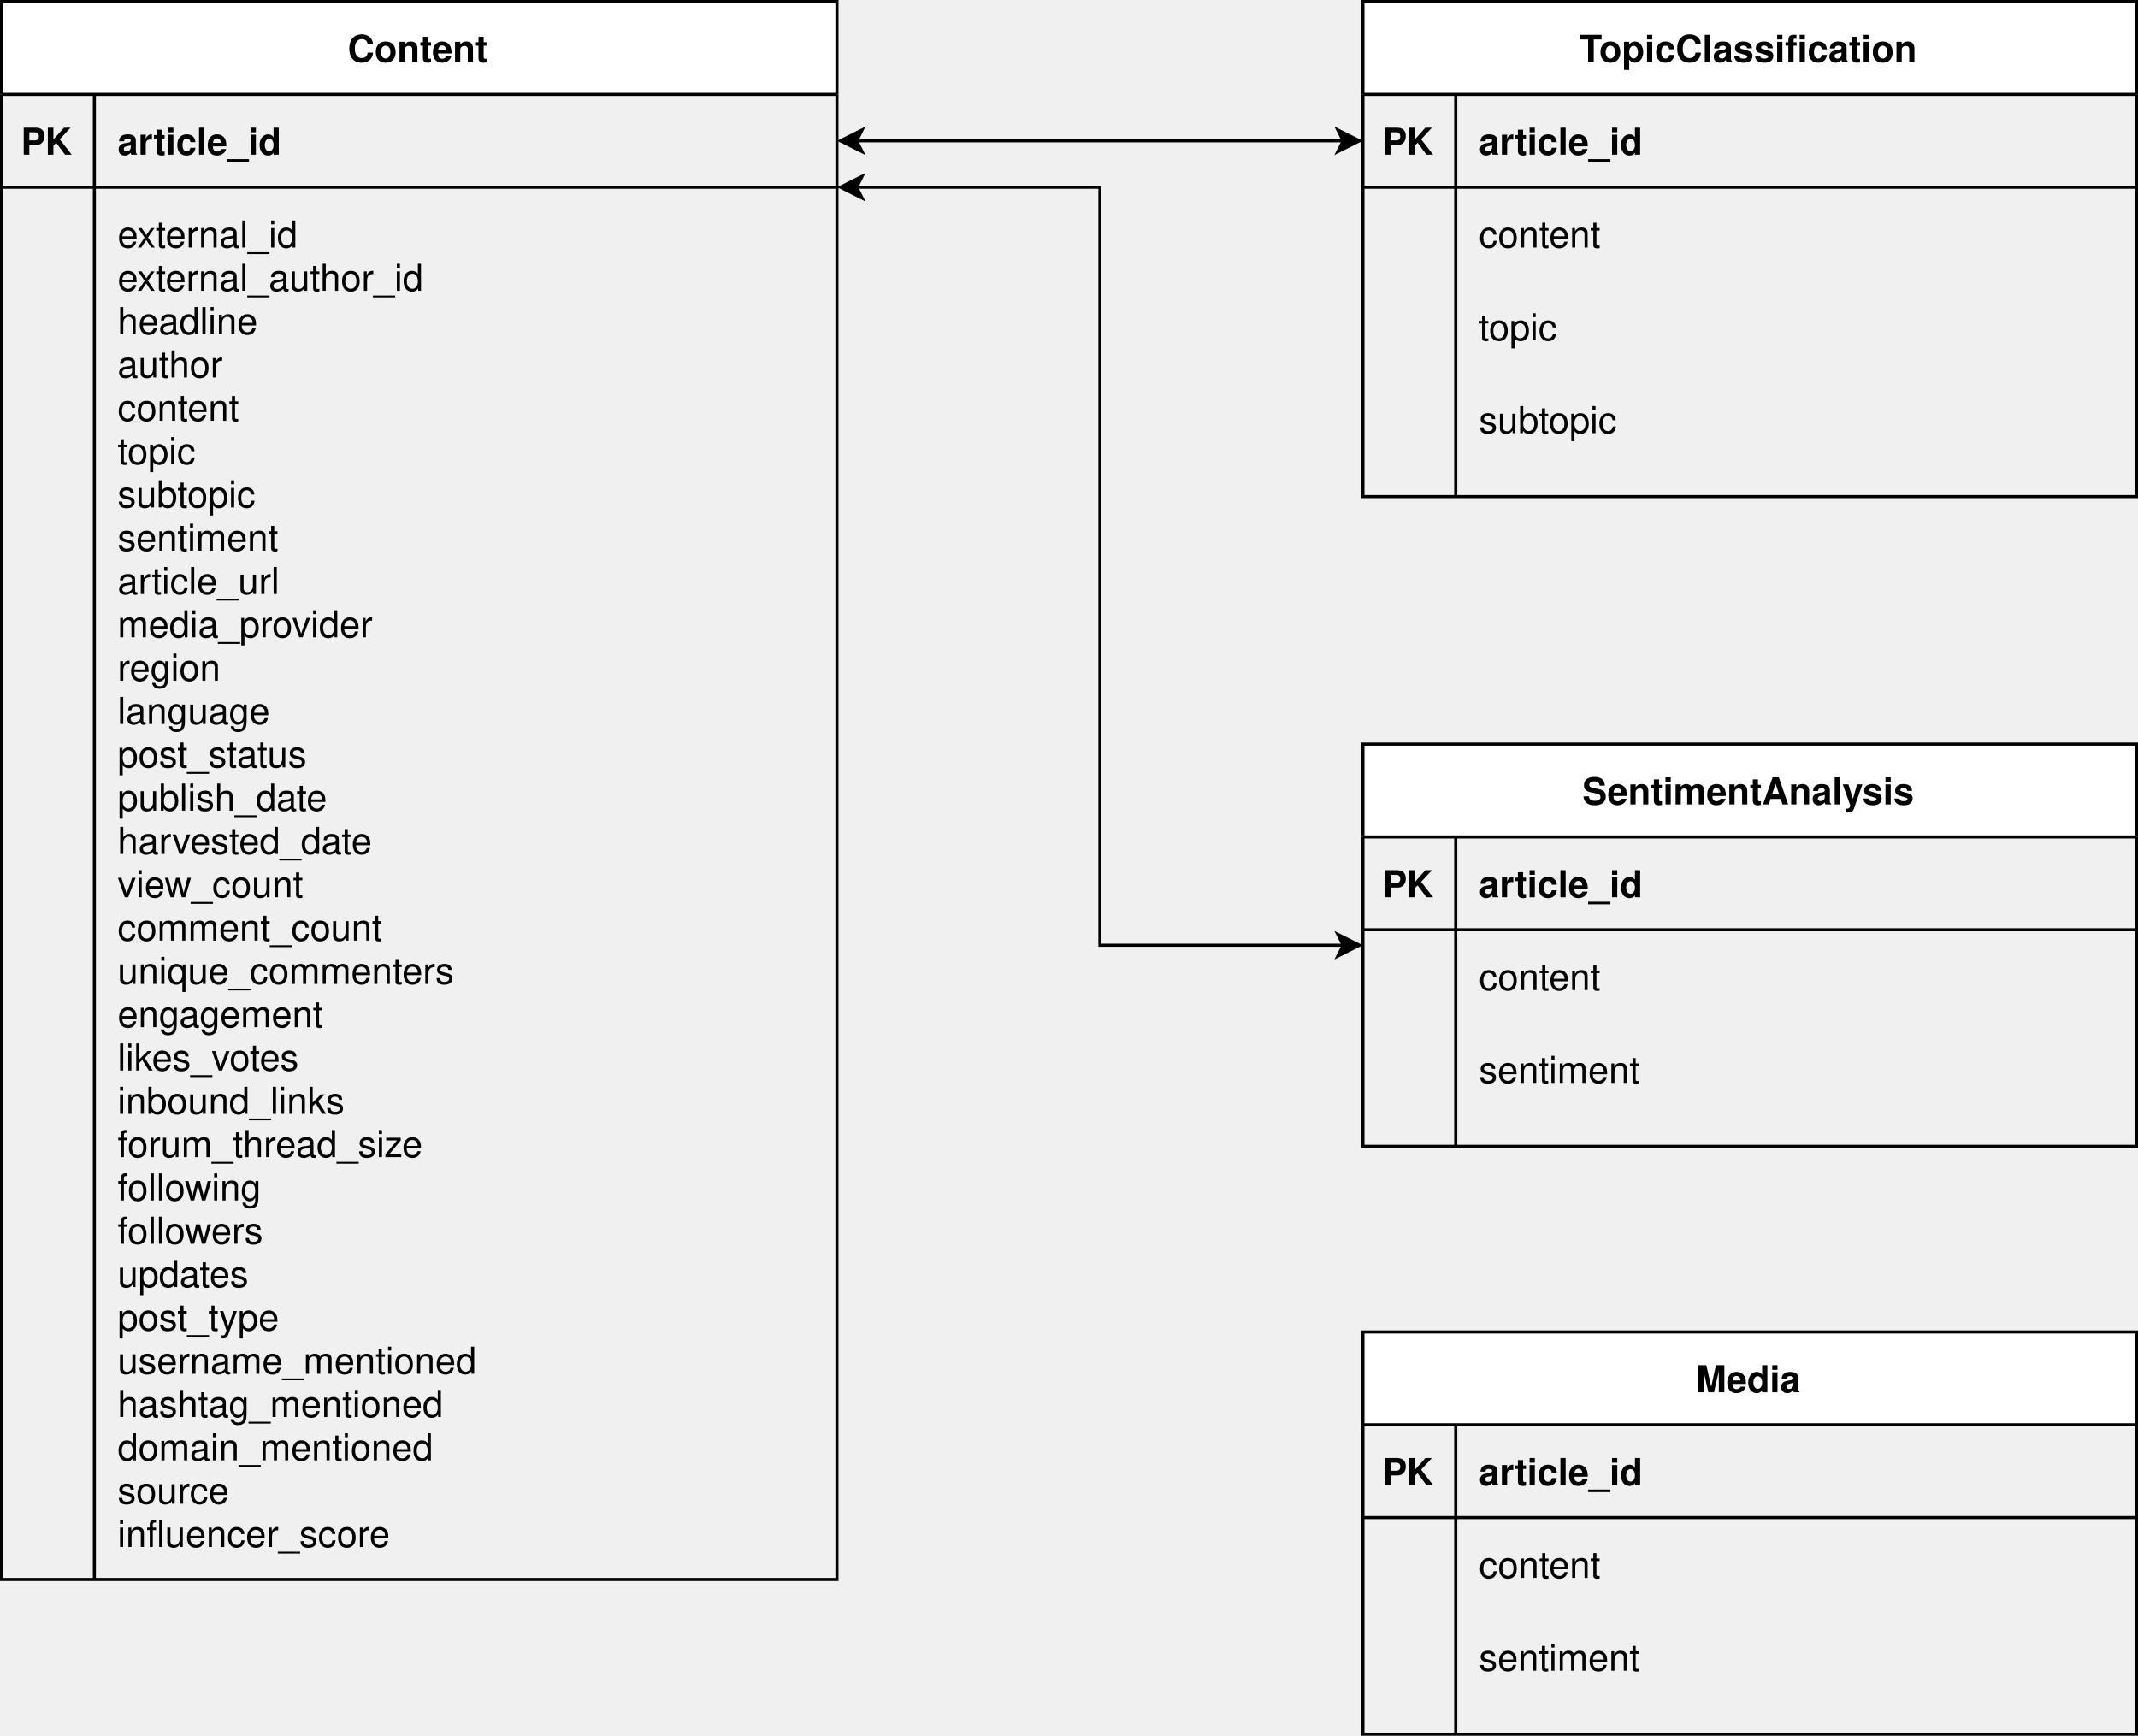
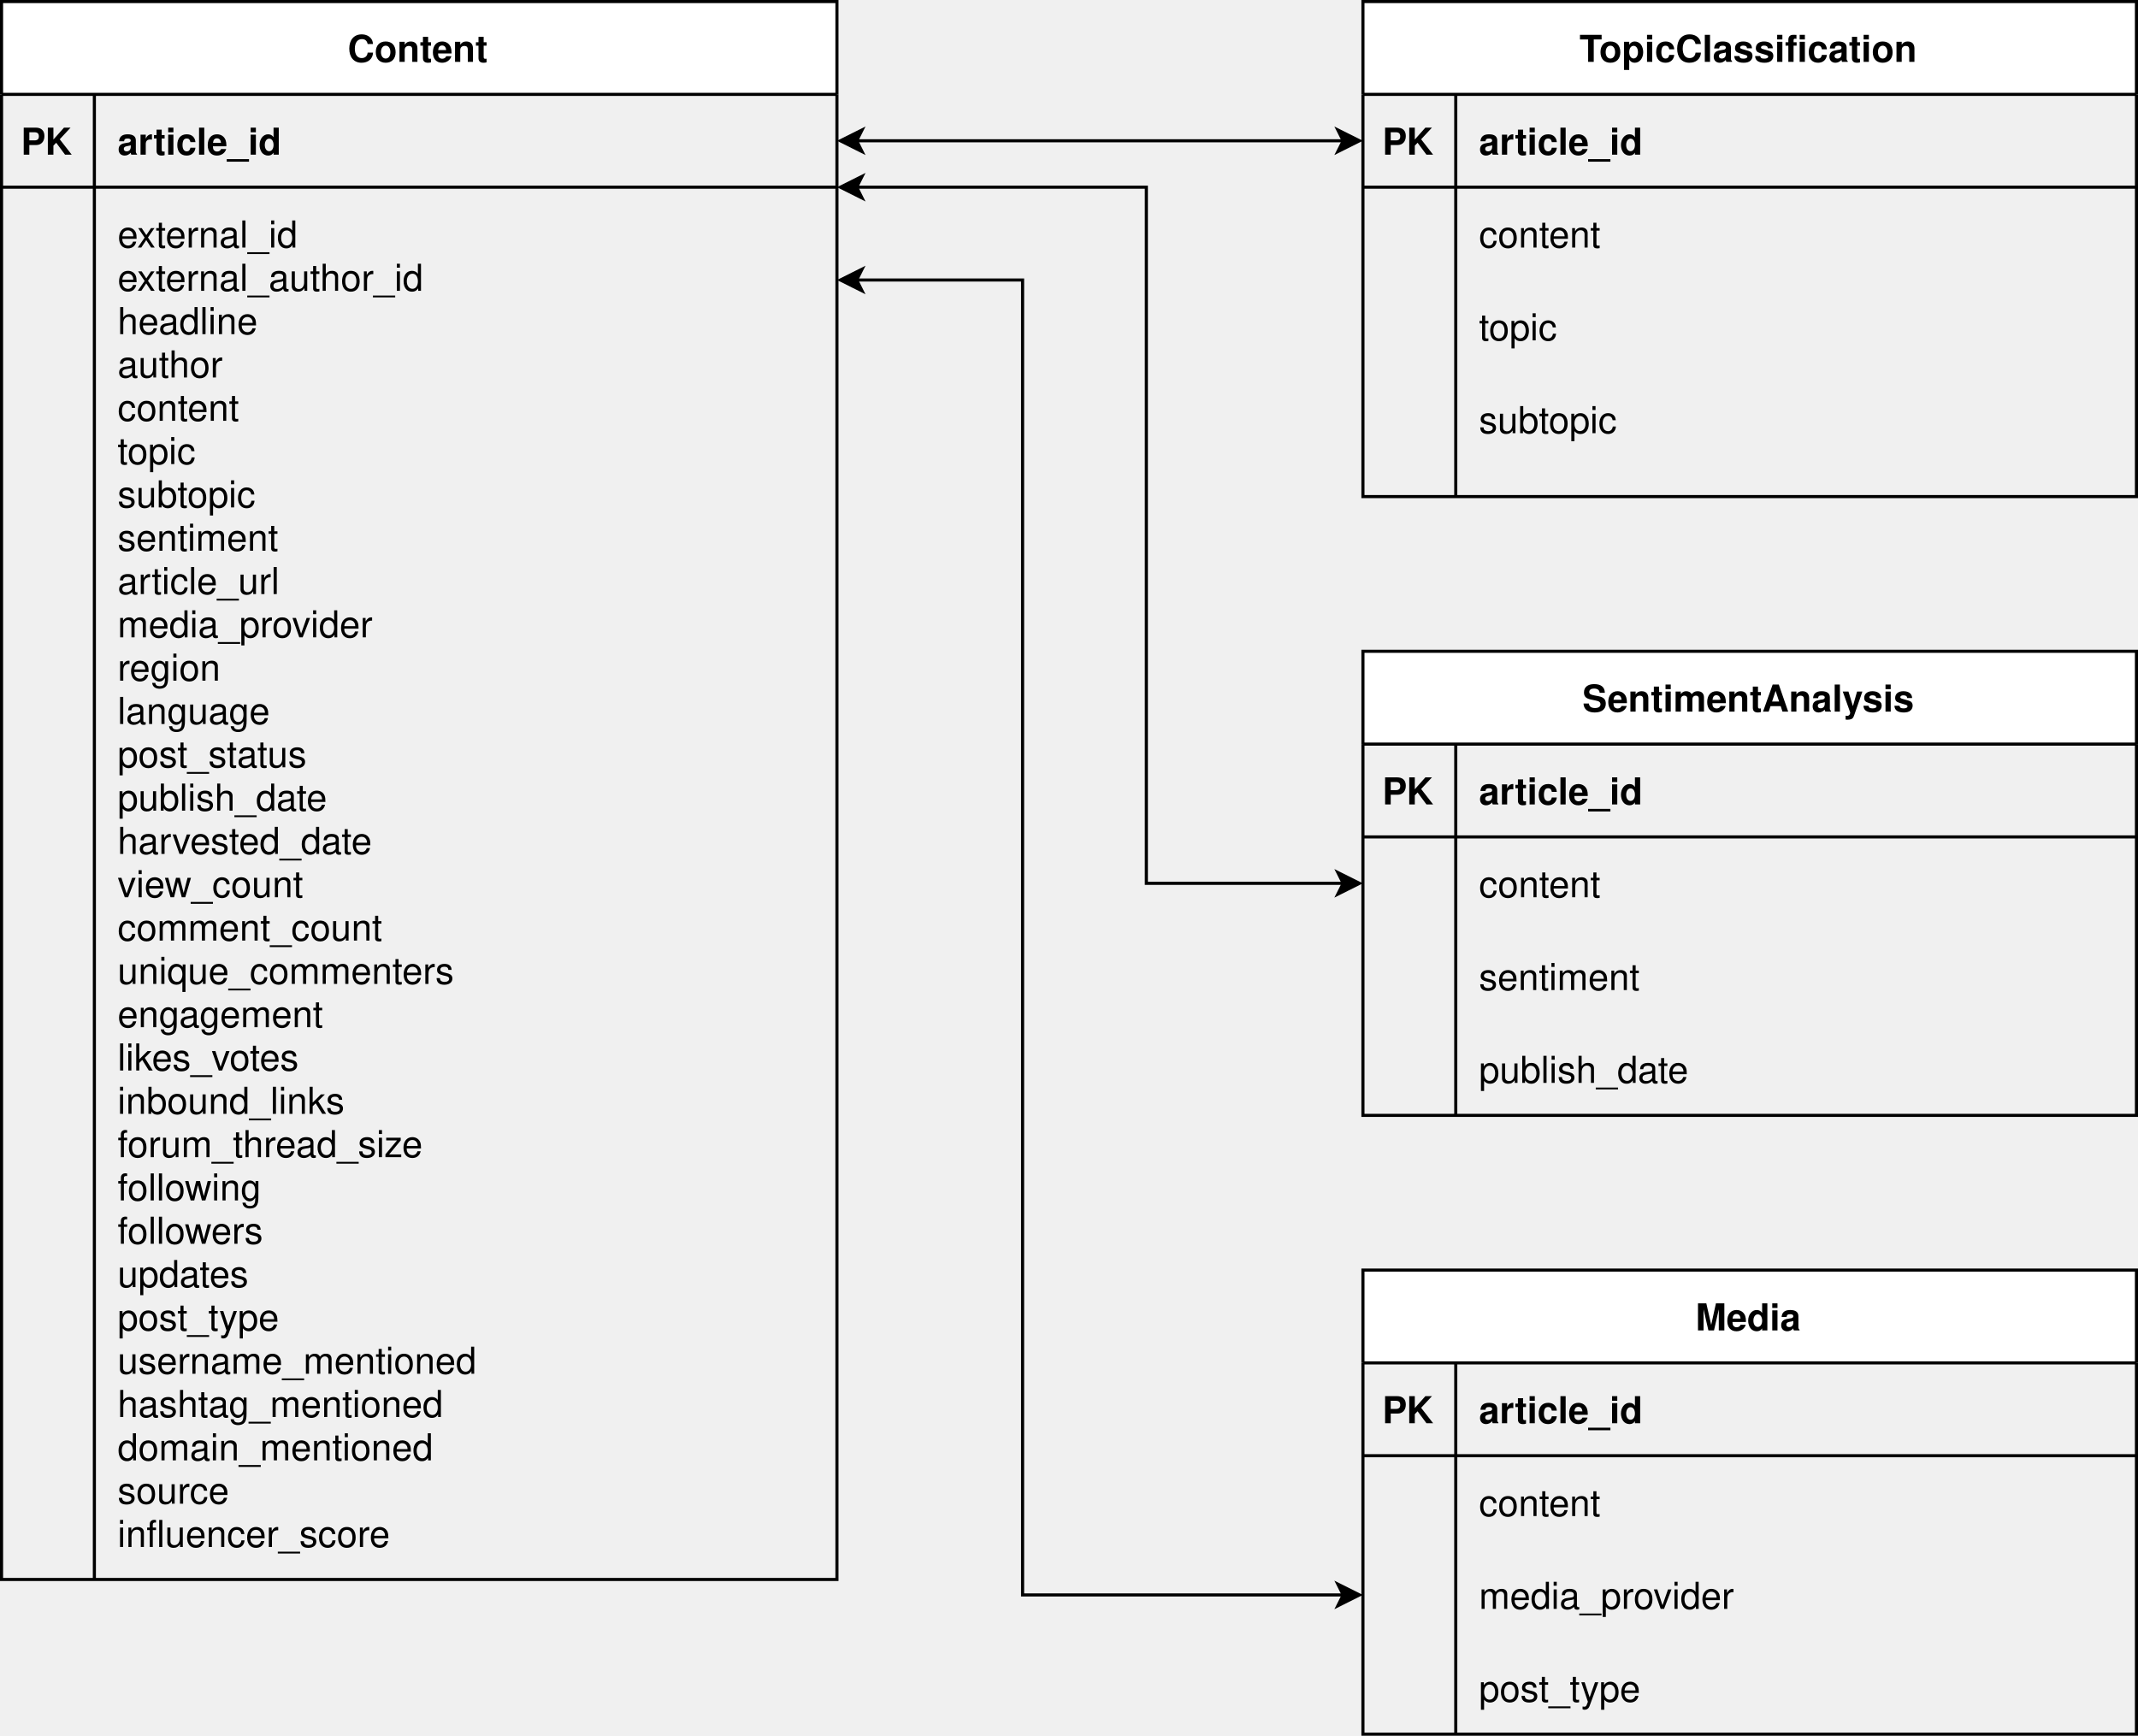
- <svg xmlns="http://www.w3.org/2000/svg" version="1.1" width="691px" height="561px" viewBox="-0.5 -0.5 691 561" content="&lt;mxfile host=&quot;app.diagrams.net&quot; modified=&quot;2021-03-22T08:26:36.018Z&quot; agent=&quot;5.0 (Windows NT 10.0; Win64; x64) AppleWebKit/537.36 (KHTML, like Gecko) Chrome/89.0.439.90 Safari/537.36&quot; etag=&quot;1eyiv5ykbMdkJnIv2aQ8&quot; version=&quot;14.4.9&quot; type=&quot;github&quot;&gt;&lt;diagram id=&quot;R2lEEEUBdFMjLlhIrx00&quot; name=&quot;Page-1&quot;&gt;7Vxbb6s4EP41eWyVQEnaxya9HGlbqTo92j37FLnggLcGs8akYX/9jsHcYtKS5kaTStE5eDwYe77xZ89g2jMn/uKeo9B7ZA6mPaPvLHrmTc8wBkb/Cv6TkiSTDEdGJnA5cZRSKXgm/2El7CtpTBwc1RQFY1SQsC60WRBgW9RkiHP2VlebMVp/aohcrAmebUR16V/EEV4mvbT6pfwHJq6XP3nQVzU+ypWVIPKQw95qIrwQdywQqotPmPsowIGAmkfEXzHvWbeeEHKk1z3jDn4zqX3uMuZSjEISndvMB7EdgcrdDPmESjNXGhqrhuBx5m3PnHDGRHblLyaYSqxyGLI+3a2oLezAZbstbpiczZOH174IfryZf4rHR/dp9HKmsJ8jGiv7/mIhsScURRGZERsJwgJlLpHkGIDlQnkp0IsUjSOBuFCuYvZBAOALRAIYp3kzSMuUojAiqXom8Qh1HlDCYpE3lJfGM7LAzs/MU6QuOM0DNCaLsnFp82fVGVmNKHEDuLbBEPKJY44j6MsDioTS0E2lrDfHXOBFRaRMd4+ZjwVPQEXVWrn/J8VEyspvpRMauRN6VQccKiFSXuUWbZdgwYXCaw3sTA27lUDB0AVB9CdMSBS4KWZ1SKRdHc7CX4i7WChByIi06O0cZ1MiNT6hdMIok8gGLMC5Wjo4aww/GO6kf271LOjABMqDsgw/qc7FhAWR4OAh8lEYgHrDEqyxYKF6DsWzvBtcGVNevzAhYIatgvVdH/8Ya4Wt2RJac1fIXmjIPv2xDrYMxjqjKbd5xHFwkE1JyceoxLsBykb7FzZfBmN5IrbEw2yNRwUAc5/2tzT7SxvbFE/htu7hkBNgpjuOQmSTwH3I7hwuAWXtAqjF6olj7BO44SlTYn+HlDg8NCWONkJ2TxOxpfWHra1/KAK81Kwtd3TpBrZzRv+Q/baOSlfY7uqb7XbDdleHZrs82DgKurtqbf5D0d1goJlbyDC4gzbfFtu1B6UrbDfQ491nGCPx4Z/rANEkItFKwE44U2G23bsNdgedHtCe0Eq1Rmg8aB9ydSVXMdCD5WNKVhSu2+HVS496TzJdsQZUnVnTNgtrvzgxrrGHXJ8YD56xGOhBdAcnY1v7j1rb/2A0qIfDx5+0WAOXrnCesVls+815Hc5bGHog3cHJ19L+haN2l/Ny81bsHeUxcQcNvy3WWwOZzrCenr2YfLA6nVDOYtTicMWoAa4i17F9vL5TFi3n4lZSFk3g7m4uHnfKwuh+ysL4TlmsC9U7C9nFXqH7TlnsihibUhb7JcZjSlkY3U9ZGJu9we8K+W0fkAOQnRmg+/gqMdDPZ3Y5pmcj2/jdcBAQL4CaAkTTdQpWMXMgTVRIUSw8xuuVHkYOhR12RZSpVQRFpqqQqBfQRTmKXzRRGeqVLatlNOa0IvWxQ9A05GxOHFx9LsduesC7EFBwrlgewS9FIYvEFIIQEUdVafxCSeRNHSSqyh7icyBV7CxXzAl+m9osht5OjN51vzZ4X45C1ZbyOCD/xniqqjGvPh4HLvRyafCUvOJoOmcCV1VJ8AINO1PA4LUqnzEe+1PhccBnKmOaWh2FiQVursnq3YhDOcxo2VoiCautxZH0Dh9PZX/B3rjmHijyBHIb6xzmw2rVWBWxmNu4NswZeGlgYz6NbMbxV2SS6jZqVYzfEGquJJDi4488sLxsySgX1q4oZajhgh0X54OGTYrHXAZUcltKIUQH/8WOsmKp88BS88vY4B8sRKKSBMAuTDqW8KmqBXPx5Le6Py38LQvnVl68WVQrbxJVSlMP1/KrHRDY6Uchdi6+IzRvPhuSHMf7OMGwM6/9eEcs8h3hKsUsO6ojzzFFgszrPWlCMb0VxoaSioLaVJYtP0lB6VAXeey45FB3LfXzculBWQ9KfyqG8nkXGx3CxTrsKpt6ykbzXd9SP8rFeCU7f62s30bsvHxSybIa2HlnJ5Ua0TrpI7WtYV3t6J04p9TYvYYjtV8o6fcZQK6aAdlDsNsMgP5u8BhzfltE6gDvrpqRM06ZFfs7ZMV9HlJqhnazj4j3mvH7jPkz1+0QCeqvFb/8IaVt4tIZytMzf9+UtxXK2+cZpWZoN/tIuPuUZ3WM8vQXhkdwRmmbyHSG9PRcRfnW4UiB+iBDcVHPUBS54h1gBMXyjwFlqcDyLziZt/8D&lt;/diagram&gt;&lt;/mxfile&gt;" resource="https://app.diagrams.net/#Hnadiaasrin%2Fneddo%2Fmaster%2Fdb.svg">
+ <svg xmlns="http://www.w3.org/2000/svg" version="1.1" width="691px" height="561px" viewBox="-0.5 -0.5 691 561" content="&lt;mxfile host=&quot;app.diagrams.net&quot; modified=&quot;2021-03-22T08:29:29.438Z&quot; agent=&quot;5.0 (Windows NT 10.0; Win64; x64) AppleWebKit/537.36 (KHTML, like Gecko) Chrome/89.0.439.90 Safari/537.36&quot; etag=&quot;feVK-LsdcsDp5zEu2m_w&quot; version=&quot;14.4.9&quot; type=&quot;github&quot;&gt;&lt;diagram id=&quot;R2lEEEUBdFMjLlhIrx00&quot; name=&quot;Page-1&quot;&gt;7Vxtb+I4EP41fGwFSQPtx0JfVrpWqraru71PyE1M4qsT5xyHwv36GyfOq8M2LG8pIKFdPJ449jzjx56xac+c+ItHjkLvmTmY9oy+s+iZdz3DGBj9G/hPSpapZDgyUoHLiaOUCsEr+Q8rYV9JY+LgqKIoGKOChFWhzYIA26IiQ5yzj6rajNHqW0PkYk3waiOqS/8ijvBS6bXVL+TfMHG97M2DvqrxUaasBJGHHPZREeGFeGCBUF18wdxHAQ4E1Dwj/o55z7r3hJAjve0ZD/CZSe1LlzGXYhSS6NJmPojtCFQeZsgnVJq51NBYNQSvM+975oQzJtJv/mKCqcQqgyHt08OK2twOXLbb4oHJxXz59N4XwbcP80/x/Oy+jN4uFPZzRGNl3x8sJPaEoigiM2IjQVigzCWWGQZguVB+FehNisaRQFwoVzH7IADwBSIBjNO8GyRlSlEYkUQ9lXiEOk9oyWKRNZSVxjOywM731FOkLjjNEzQmi7JxafNX1RlZjShxA/hugyHkG8ccR9CXJxQJpaGbSllvjrnAi5JIme4RMx8LvgQVVWtl/r/MJ1Ja/iic0Mic0Cs74FAJkfIqN2+7AAu+KLzWwM7UsFsJFAxdEES/w4REgZtgVoVE2tXhLPyBuIuFEoSMSIvez3E6JRLjE0onjDKJbMACnKklg7PG8IHhTvqXVs+CDkygPCjK8JHqXExYEAkOHiJfhQGoDyzBGgsWqvdQPMu6wZUx5fc3JgTMsFWw/tLHP8daYWu2hNbcFbJXGrIvf6yDLYOxzmjCbR5xHBykU1LyMSrwboCy0f65zetg1CdiSzzM1niUADD3aX9Ls7+0sU3xFB7rHg4ZAaa64yhENgncp/TJYQ0oaxdALVZPHGOfwA1PmRL7O6TE4aEpcbQRsnuaiC2tP2xt/UMR4LVmbbmjSzawnTP6p+y3dVS6wnY3Z7bbDdvdHJrtsmDjKOjuprX5D0V3g4FmbiHD4A7afFts1x6UrrDdQI93X2GMxId/bgNElxGJVgJ2wpkKs204O7B2Bp0e0J7QSrVGaDxoH3J1JVcx0IPlY0pW5K7b4dVLj3pPMl2xBlSdWdM2C2u/ODGusYdcnxgPnrEY6EF0BydjW/uPWtv/YDSoh8PHn7RYA5eucJ6xWWx75rwO5y0MPZDu4ORraf/cUbvLeZl5S/aOspi4g4bfFuutgUxnWE/PXkw+WZ1OKGcxanG5YtQAV57r2D5e55RFy7m4lZRFE7i7m4vHnbIwup+yMM4pi3Wh+sVCdrVX6M4pi10RY1PKYr/EeEwpC6P7KQtjsxP8rpDf9gE5ANmZAXqMb5YG+v7Krsf0YmQbPxsuAuIFUFOAaLJOwSpmDqSJcimKhcd4tdLDyKGwwy6JUrWSIM9U5RJ1AJ2Xo/hNExWhXtGyWkZjTktSHzsETUPO5sTB5fdy7CYXvHMBBeeK5RX8QhSySEwhCBFxVJbGb5RE3tRBoqzsIT4HUsVOvWJO8MfUZjH0dmL0bvuVwftyFKq2kMcB+TfGU1WNefn1OHChl7XBU/KOo+mcCVxWJcEbNOxMAYP3snzGeOxPhccBn6mMaSp1FCYWuLkmq3YjDuUwo7q1xDIstxZH0jt8PJX9BXvjinugyBPIbaxzmA+rVWNVxGJu48owZ+ClgY35NLIZx1+RScrbqFUxfkOouZJA8h9/ZIHldUtGudrGWXgjpQw1XLDj4mzQsEnxmMuASu4LKYTo4L/YUVYsdJ5YYn4ZG/yDhViqJAGwC5OOJXyqasFcfPlTPZ8U/paFSysr3i3KlXdLVUpSD7fyVzsgsJMfhdiZ+IHQrPl0SHIcv8YJhp167ec7YpHtCFcpptlRHXmOKRJkXu1JE4rJozA2tCwpqE1l0fKLFBQOdXXV7FAPLfWv+lbNg9IeFP6UD+X3XWx0CBfrsKts6ikbzXd9S/0sF+OV7Py1sn4bsXP9ppK115tKjWid9JXa1rCudvRO3FNq7F7DldovlPT7HUBumgHZQ7DbDIB+NniMOb8tInWAs6tm5IxTZsX+Dllxn5eUmqHd7EfEe834/Y75U9ftEAnqx4pf/pLSNnHpDOXpmb8z5W2F8vZ5R6kZ2s1+JNx9yrM6Rnn6gWE9Hd056++S+VbA0xnm0xMWxdHDkQL1SZqilsPLE8aHw0hPU5SOHc4gyZ21dWiQGu45V8/Mzjj1Sgcth8NpoEHxFdPl5Sz4WgvPegcm2gmHWWfH+pXMNI+vniqwWvvkpd/8npUnLzX9obnRyQsUiz/VlqoXf1/PvP8f&lt;/diagram&gt;&lt;/mxfile&gt;" resource="https://app.diagrams.net/#Hnadiaasrin%2Fneddo%2Fmaster%2Fdb.svg">
  <defs>
    <clipPath id="mx-clip-440-30-30-30-0">
      <rect x="440" y="30" width="30" height="30" />
    </clipPath>
    <clipPath id="mx-clip-476-30-214-30-0">
      <rect x="476" y="30" width="214" height="30" />
    </clipPath>
    <clipPath id="mx-clip-476-60-214-30-0">
      <rect x="476" y="60" width="214" height="30" />
    </clipPath>
    <clipPath id="mx-clip-476-90-214-30-0">
      <rect x="476" y="90" width="214" height="30" />
    </clipPath>
-     <clipPath id="mx-clip-440-270-30-30-0">
-       <rect x="440" y="270" width="30" height="30" />
+     <clipPath id="mx-clip-440-240-30-30-0">
+       <rect x="440" y="240" width="30" height="30" />
+     </clipPath>
+     <clipPath id="mx-clip-476-240-214-30-0">
+       <rect x="476" y="240" width="214" height="30" />
    </clipPath>
    <clipPath id="mx-clip-476-270-214-30-0">
      <rect x="476" y="270" width="214" height="30" />
    </clipPath>
    <clipPath id="mx-clip-476-300-214-30-0">
      <rect x="476" y="300" width="214" height="30" />
    </clipPath>
+     <clipPath id="mx-clip-0-30-30-30-0">
+       <rect x="0" y="30" width="30" height="30" />
+     </clipPath>
+     <clipPath id="mx-clip-36-30-234-30-0">
+       <rect x="36" y="30" width="234" height="30" />
+     </clipPath>
+     <clipPath id="mx-clip-36-60-234-450-0">
+       <rect x="36" y="60" width="234" height="450" />
+     </clipPath>
+     <clipPath id="mx-clip-440-440-30-30-0">
+       <rect x="440" y="440" width="30" height="30" />
+     </clipPath>
+     <clipPath id="mx-clip-476-440-214-30-0">
+       <rect x="476" y="440" width="214" height="30" />
+     </clipPath>
+     <clipPath id="mx-clip-476-470-214-30-0">
+       <rect x="476" y="470" width="214" height="30" />
+     </clipPath>
+     <clipPath id="mx-clip-476-500-214-30-0">
+       <rect x="476" y="500" width="214" height="30" />
+     </clipPath>
+     <clipPath id="mx-clip-476-120-214-30-0">
+       <rect x="476" y="120" width="214" height="30" />
+     </clipPath>
+     <clipPath id="mx-clip-476-530-214-30-0">
+       <rect x="476" y="530" width="214" height="30" />
+     </clipPath>
    <clipPath id="mx-clip-476-330-214-30-0">
      <rect x="476" y="330" width="214" height="30" />
-     </clipPath>
-     <clipPath id="mx-clip-0-30-30-30-0">
-       <rect x="0" y="30" width="30" height="30" />
-     </clipPath>
-     <clipPath id="mx-clip-36-30-234-30-0">
-       <rect x="36" y="30" width="234" height="30" />
-     </clipPath>
-     <clipPath id="mx-clip-36-60-234-450-0">
-       <rect x="36" y="60" width="234" height="450" />
-     </clipPath>
-     <clipPath id="mx-clip-440-460-30-30-0">
-       <rect x="440" y="460" width="30" height="30" />
-     </clipPath>
-     <clipPath id="mx-clip-476-460-214-30-0">
-       <rect x="476" y="460" width="214" height="30" />
-     </clipPath>
-     <clipPath id="mx-clip-476-490-214-30-0">
-       <rect x="476" y="490" width="214" height="30" />
-     </clipPath>
-     <clipPath id="mx-clip-476-520-214-30-0">
-       <rect x="476" y="520" width="214" height="30" />
-     </clipPath>
-     <clipPath id="mx-clip-476-120-214-30-0">
-       <rect x="476" y="120" width="214" height="30" />
    </clipPath>
  </defs>
  <g>
    <path d="M 440 30 L 440 0 L 690 0 L 690 30" fill="#ffffff" stroke="#000000" stroke-miterlimit="10" pointer-events="all" />
    <path d="M 440 30 L 440 160 L 690 160 L 690 30" fill="none" stroke="#000000" stroke-miterlimit="10" pointer-events="none" />
    <path d="M 440 30 L 690 30" fill="none" stroke="#000000" stroke-miterlimit="10" pointer-events="none" />
    <path d="M 470 30 L 470 160" fill="none" stroke="#000000" stroke-miterlimit="10" pointer-events="none" />
    <g fill="#000000" font-family="Helvetica" font-weight="bold" pointer-events="none" text-anchor="middle" font-size="12px">
      <text x="564.5" y="19.5">TopicClassification</text>
    </g>
    <path d="M 440 30 M 690 30 M 690 60 L 440 60" fill="none" stroke="#000000" stroke-miterlimit="10" pointer-events="none" />
    <path d="M 440 30 M 470 30 M 470 60 M 440 60" fill="none" stroke="#000000" stroke-miterlimit="10" pointer-events="none" />
    <g fill="#000000" font-family="Helvetica" font-weight="bold" pointer-events="none" clip-path="url(#mx-clip-440-30-30-30-0)" text-anchor="middle" font-size="12px">
      <text x="454.5" y="49.5">PK</text>
    </g>
    <path d="M 470 30 M 690 30 M 690 60 M 470 60" fill="none" stroke="#000000" stroke-miterlimit="10" pointer-events="none" />
    <g fill="#000000" font-family="Helvetica" font-weight="bold" text-decoration="underline" pointer-events="none" clip-path="url(#mx-clip-476-30-214-30-0)" font-size="12px">
      <text x="477.5" y="49.5">article_id</text>
    </g>
    <path d="M 440 60 M 690 60 M 690 90 M 440 90" fill="none" stroke="#000000" stroke-miterlimit="10" pointer-events="none" />
    <path d="M 440 60 M 470 60 M 470 90 M 440 90" fill="none" stroke="#000000" stroke-miterlimit="10" pointer-events="none" />
    <path d="M 470 60 M 690 60 M 690 90 M 470 90" fill="none" stroke="#000000" stroke-miterlimit="10" pointer-events="none" />
    <g fill="#000000" font-family="Helvetica" pointer-events="none" clip-path="url(#mx-clip-476-60-214-30-0)" font-size="12px">
      <text x="477.5" y="79.5">content</text>
    </g>
    <path d="M 440 90 M 690 90 M 690 120 M 440 120" fill="none" stroke="#000000" stroke-miterlimit="10" pointer-events="none" />
    <path d="M 440 90 M 470 90 M 470 120 M 440 120" fill="none" stroke="#000000" stroke-miterlimit="10" pointer-events="none" />
    <path d="M 470 90 M 690 90 M 690 120 M 470 120" fill="none" stroke="#000000" stroke-miterlimit="10" pointer-events="none" />
    <g fill="#000000" font-family="Helvetica" pointer-events="none" clip-path="url(#mx-clip-476-90-214-30-0)" font-size="12px">
      <text x="477.5" y="109.5">topic</text>
    </g>
-     <path d="M 440 270 L 440 240 L 690 240 L 690 270" fill="#ffffff" stroke="#000000" stroke-miterlimit="10" pointer-events="none" />
-     <path d="M 440 270 L 440 370 L 690 370 L 690 270" fill="none" stroke="#000000" stroke-miterlimit="10" pointer-events="none" />
-     <path d="M 440 270 L 690 270" fill="none" stroke="#000000" stroke-miterlimit="10" pointer-events="none" />
-     <path d="M 470 270 L 470 370" fill="none" stroke="#000000" stroke-miterlimit="10" pointer-events="none" />
-     <g fill="#000000" font-family="Helvetica" font-weight="bold" pointer-events="none" text-anchor="middle" font-size="12px">
-       <text x="564.5" y="259.5">SentimentAnalysis</text>
-     </g>
-     <path d="M 440 270 M 690 270 M 690 300 L 440 300" fill="none" stroke="#000000" stroke-miterlimit="10" pointer-events="none" />
+     <path d="M 440 240 L 440 210 L 690 210 L 690 240" fill="#ffffff" stroke="#000000" stroke-miterlimit="10" pointer-events="none" />
+     <path d="M 440 240 L 440 360 L 690 360 L 690 240" fill="none" stroke="#000000" stroke-miterlimit="10" pointer-events="none" />
+     <path d="M 440 240 L 690 240" fill="none" stroke="#000000" stroke-miterlimit="10" pointer-events="none" />
+     <path d="M 470 240 L 470 360" fill="none" stroke="#000000" stroke-miterlimit="10" pointer-events="none" />
+     <g fill="#000000" font-family="Helvetica" font-weight="bold" pointer-events="none" text-anchor="middle" font-size="12px">
+       <text x="564.5" y="229.5">SentimentAnalysis</text>
+     </g>
+     <path d="M 440 240 M 690 240 M 690 270 L 440 270" fill="none" stroke="#000000" stroke-miterlimit="10" pointer-events="none" />
+     <path d="M 440 240 M 470 240 M 470 270 M 440 270" fill="none" stroke="#000000" stroke-miterlimit="10" pointer-events="none" />
+     <g fill="#000000" font-family="Helvetica" font-weight="bold" pointer-events="none" clip-path="url(#mx-clip-440-240-30-30-0)" text-anchor="middle" font-size="12px">
+       <text x="454.5" y="259.5">PK</text>
+     </g>
+     <path d="M 470 240 M 690 240 M 690 270 M 470 270" fill="none" stroke="#000000" stroke-miterlimit="10" pointer-events="none" />
+     <g fill="#000000" font-family="Helvetica" font-weight="bold" text-decoration="underline" pointer-events="none" clip-path="url(#mx-clip-476-240-214-30-0)" font-size="12px">
+       <text x="477.5" y="259.5">article_id</text>
+     </g>
+     <path d="M 440 270 M 690 270 M 690 300 M 440 300" fill="none" stroke="#000000" stroke-miterlimit="10" pointer-events="none" />
    <path d="M 440 270 M 470 270 M 470 300 M 440 300" fill="none" stroke="#000000" stroke-miterlimit="10" pointer-events="none" />
-     <g fill="#000000" font-family="Helvetica" font-weight="bold" pointer-events="none" clip-path="url(#mx-clip-440-270-30-30-0)" text-anchor="middle" font-size="12px">
-       <text x="454.5" y="289.5">PK</text>
-     </g>
    <path d="M 470 270 M 690 270 M 690 300 M 470 300" fill="none" stroke="#000000" stroke-miterlimit="10" pointer-events="none" />
-     <g fill="#000000" font-family="Helvetica" font-weight="bold" text-decoration="underline" pointer-events="none" clip-path="url(#mx-clip-476-270-214-30-0)" font-size="12px">
-       <text x="477.5" y="289.5">article_id</text>
+     <g fill="#000000" font-family="Helvetica" pointer-events="none" clip-path="url(#mx-clip-476-270-214-30-0)" font-size="12px">
+       <text x="477.5" y="289.5">content</text>
    </g>
    <path d="M 440 300 M 690 300 M 690 330 M 440 330" fill="none" stroke="#000000" stroke-miterlimit="10" pointer-events="none" />
    <path d="M 440 300 M 470 300 M 470 330 M 440 330" fill="none" stroke="#000000" stroke-miterlimit="10" pointer-events="none" />
    <path d="M 470 300 M 690 300 M 690 330 M 470 330" fill="none" stroke="#000000" stroke-miterlimit="10" pointer-events="none" />
    <g fill="#000000" font-family="Helvetica" pointer-events="none" clip-path="url(#mx-clip-476-300-214-30-0)" font-size="12px">
-       <text x="477.5" y="319.5">content</text>
-     </g>
-     <path d="M 440 330 M 690 330 M 690 360 M 440 360" fill="none" stroke="#000000" stroke-miterlimit="10" pointer-events="none" />
-     <path d="M 440 330 M 470 330 M 470 360 M 440 360" fill="none" stroke="#000000" stroke-miterlimit="10" pointer-events="none" />
-     <path d="M 470 330 M 690 330 M 690 360 M 470 360" fill="none" stroke="#000000" stroke-miterlimit="10" pointer-events="none" />
-     <g fill="#000000" font-family="Helvetica" pointer-events="none" clip-path="url(#mx-clip-476-330-214-30-0)" font-size="12px">
-       <text x="477.5" y="349.5">sentiment</text>
+       <text x="477.5" y="319.5">sentiment</text>
    </g>
    <path d="M 0 30 L 0 0 L 270 0 L 270 30" fill="#ffffff" stroke="#000000" stroke-miterlimit="10" pointer-events="none" />
    <path d="M 0 30 L 0 510 L 270 510 L 270 30" fill="none" stroke="#000000" stroke-miterlimit="10" pointer-events="none" />
    <path d="M 0 30 L 270 30" fill="none" stroke="#000000" stroke-miterlimit="10" pointer-events="none" />
    <path d="M 30 30 L 30 510" fill="none" stroke="#000000" stroke-miterlimit="10" pointer-events="none" />
    <g fill="#000000" font-family="Helvetica" font-weight="bold" pointer-events="none" text-anchor="middle" font-size="12px">
      <text x="134.5" y="19.5">Content</text>
    </g>
    <path d="M 0 30 M 270 30 M 270 60 L 0 60" fill="none" stroke="#000000" stroke-miterlimit="10" pointer-events="none" />
    <path d="M 0 30 M 30 30 M 30 60 M 0 60" fill="none" stroke="#000000" stroke-miterlimit="10" pointer-events="none" />
    <g fill="#000000" font-family="Helvetica" font-weight="bold" pointer-events="none" clip-path="url(#mx-clip-0-30-30-30-0)" text-anchor="middle" font-size="12px">
      <text x="14.5" y="49.5">PK</text>
    </g>
    <path d="M 30 30 M 270 30 M 270 60 M 30 60" fill="none" stroke="#000000" stroke-miterlimit="10" pointer-events="none" />
    <g fill="#000000" font-family="Helvetica" font-weight="bold" text-decoration="underline" pointer-events="none" clip-path="url(#mx-clip-36-30-234-30-0)" font-size="12px">
      <text x="37.5" y="49.5">article_id</text>
    </g>
    <path d="M 0 60 M 270 60 M 270 90 M 0 90" fill="none" stroke="#000000" stroke-miterlimit="10" pointer-events="none" />
    <path d="M 0 60 M 30 60 M 30 90 M 0 90" fill="none" stroke="#000000" stroke-miterlimit="10" pointer-events="none" />
    <path d="M 30 60 M 270 60 M 270 90 M 30 90" fill="none" stroke="#000000" stroke-miterlimit="10" pointer-events="none" />
    <path d="M 30 60 M 270 60 M 270 510 M 30 510" fill="none" stroke="#000000" stroke-miterlimit="10" pointer-events="none" />
    <g fill="#000000" font-family="Helvetica" pointer-events="none" clip-path="url(#mx-clip-36-60-234-450-0)" font-size="12px">
      <text x="37.5" y="79.5">external_id</text>
      <text x="37.5" y="93.5">external_author_id</text>
      <text x="37.5" y="107.5">headline</text>
      <text x="37.5" y="121.5">author</text>
      <text x="37.5" y="135.5">content</text>
      <text x="37.5" y="149.5">topic</text>
      <text x="37.5" y="163.5">subtopic</text>
      <text x="37.5" y="177.5">sentiment</text>
      <text x="37.5" y="191.5">article_url</text>
      <text x="37.5" y="205.5">media_provider</text>
      <text x="37.5" y="219.5">region</text>
      <text x="37.5" y="233.5">language</text>
      <text x="37.5" y="247.5">post_status</text>
      <text x="37.5" y="261.5">publish_date</text>
      <text x="37.5" y="275.5">harvested_date</text>
      <text x="37.5" y="289.5">view_count </text>
      <text x="37.5" y="303.5">comment_count</text>
      <text x="37.5" y="317.5">unique_commenters</text>
      <text x="37.5" y="331.5">engagement</text>
      <text x="37.5" y="345.5">likes_votes</text>
      <text x="37.5" y="359.5">inbound_links</text>
      <text x="37.5" y="373.5">forum_thread_size</text>
      <text x="37.5" y="387.5">following</text>
      <text x="37.5" y="401.5">followers</text>
      <text x="37.5" y="415.5">updates</text>
      <text x="37.5" y="429.5">post_type</text>
      <text x="37.5" y="443.5">username_mentioned</text>
      <text x="37.5" y="457.5">hashtag_mentioned</text>
      <text x="37.5" y="471.5">domain_mentioned</text>
      <text x="37.5" y="485.5">source</text>
      <text x="37.5" y="499.5">influencer_score</text>
    </g>
-     <path d="M 276.37 60 L 355 60 L 355 305 L 433.63 305" fill="none" stroke="#000000" stroke-miterlimit="10" pointer-events="none" />
+     <path d="M 276.37 60 L 370 60 L 370 285 L 433.63 285" fill="none" stroke="#000000" stroke-miterlimit="10" pointer-events="none" />
    <path d="M 271.12 60 L 278.12 56.5 L 276.37 60 L 278.12 63.5 Z" fill="#000000" stroke="#000000" stroke-miterlimit="10" pointer-events="none" />
-     <path d="M 438.88 305 L 431.88 308.5 L 433.63 305 L 431.88 301.5 Z" fill="#000000" stroke="#000000" stroke-miterlimit="10" pointer-events="none" />
+     <path d="M 438.88 285 L 431.88 288.5 L 433.63 285 L 431.88 281.5 Z" fill="#000000" stroke="#000000" stroke-miterlimit="10" pointer-events="none" />
    <path d="M 276.37 45 L 433.63 45" fill="none" stroke="#000000" stroke-miterlimit="10" pointer-events="none" />
    <path d="M 271.12 45 L 278.12 41.5 L 276.37 45 L 278.12 48.5 Z" fill="#000000" stroke="#000000" stroke-miterlimit="10" pointer-events="none" />
    <path d="M 438.88 45 L 431.88 48.5 L 433.63 45 L 431.88 41.5 Z" fill="#000000" stroke="#000000" stroke-miterlimit="10" pointer-events="none" />
-     <path d="M 440 460 L 440 430 L 690 430 L 690 460" fill="#ffffff" stroke="#000000" stroke-miterlimit="10" pointer-events="none" />
-     <path d="M 440 460 L 440 560 L 690 560 L 690 460" fill="none" stroke="#000000" stroke-miterlimit="10" pointer-events="none" />
-     <path d="M 440 460 L 690 460" fill="none" stroke="#000000" stroke-miterlimit="10" pointer-events="none" />
-     <path d="M 470 460 L 470 560" fill="none" stroke="#000000" stroke-miterlimit="10" pointer-events="none" />
-     <g fill="#000000" font-family="Helvetica" font-weight="bold" pointer-events="none" text-anchor="middle" font-size="12px">
-       <text x="564.5" y="449.5">Media</text>
-     </g>
-     <path d="M 440 460 M 690 460 M 690 490 L 440 490" fill="none" stroke="#000000" stroke-miterlimit="10" pointer-events="none" />
-     <path d="M 440 460 M 470 460 M 470 490 M 440 490" fill="none" stroke="#000000" stroke-miterlimit="10" pointer-events="none" />
-     <g fill="#000000" font-family="Helvetica" font-weight="bold" pointer-events="none" clip-path="url(#mx-clip-440-460-30-30-0)" text-anchor="middle" font-size="12px">
-       <text x="454.5" y="479.5">PK</text>
-     </g>
-     <path d="M 470 460 M 690 460 M 690 490 M 470 490" fill="none" stroke="#000000" stroke-miterlimit="10" pointer-events="none" />
-     <g fill="#000000" font-family="Helvetica" font-weight="bold" text-decoration="underline" pointer-events="none" clip-path="url(#mx-clip-476-460-214-30-0)" font-size="12px">
-       <text x="477.5" y="479.5">article_id</text>
-     </g>
-     <path d="M 440 490 M 690 490 M 690 520 M 440 520" fill="none" stroke="#000000" stroke-miterlimit="10" pointer-events="none" />
-     <path d="M 440 490 M 470 490 M 470 520 M 440 520" fill="none" stroke="#000000" stroke-miterlimit="10" pointer-events="none" />
-     <path d="M 470 490 M 690 490 M 690 520 M 470 520" fill="none" stroke="#000000" stroke-miterlimit="10" pointer-events="none" />
-     <g fill="#000000" font-family="Helvetica" pointer-events="none" clip-path="url(#mx-clip-476-490-214-30-0)" font-size="12px">
-       <text x="477.5" y="509.5">content</text>
-     </g>
-     <path d="M 440 520 M 690 520 M 690 550 M 440 550" fill="none" stroke="#000000" stroke-miterlimit="10" pointer-events="none" />
-     <path d="M 440 520 M 470 520 M 470 550 M 440 550" fill="none" stroke="#000000" stroke-miterlimit="10" pointer-events="none" />
-     <path d="M 470 520 M 690 520 M 690 550 M 470 550" fill="none" stroke="#000000" stroke-miterlimit="10" pointer-events="none" />
-     <g fill="#000000" font-family="Helvetica" pointer-events="none" clip-path="url(#mx-clip-476-520-214-30-0)" font-size="12px">
-       <text x="477.5" y="539.5">sentiment</text>
+     <path d="M 440 440 L 440 410 L 690 410 L 690 440" fill="#ffffff" stroke="#000000" stroke-miterlimit="10" pointer-events="none" />
+     <path d="M 440 440 L 440 560 L 690 560 L 690 440" fill="none" stroke="#000000" stroke-miterlimit="10" pointer-events="none" />
+     <path d="M 440 440 L 690 440" fill="none" stroke="#000000" stroke-miterlimit="10" pointer-events="none" />
+     <path d="M 470 440 L 470 560" fill="none" stroke="#000000" stroke-miterlimit="10" pointer-events="none" />
+     <g fill="#000000" font-family="Helvetica" font-weight="bold" pointer-events="none" text-anchor="middle" font-size="12px">
+       <text x="564.5" y="429.5">Media</text>
+     </g>
+     <path d="M 440 440 M 690 440 M 690 470 L 440 470" fill="none" stroke="#000000" stroke-miterlimit="10" pointer-events="none" />
+     <path d="M 440 440 M 470 440 M 470 470 M 440 470" fill="none" stroke="#000000" stroke-miterlimit="10" pointer-events="none" />
+     <g fill="#000000" font-family="Helvetica" font-weight="bold" pointer-events="none" clip-path="url(#mx-clip-440-440-30-30-0)" text-anchor="middle" font-size="12px">
+       <text x="454.5" y="459.5">PK</text>
+     </g>
+     <path d="M 470 440 M 690 440 M 690 470 M 470 470" fill="none" stroke="#000000" stroke-miterlimit="10" pointer-events="none" />
+     <g fill="#000000" font-family="Helvetica" font-weight="bold" text-decoration="underline" pointer-events="none" clip-path="url(#mx-clip-476-440-214-30-0)" font-size="12px">
+       <text x="477.5" y="459.5">article_id</text>
+     </g>
+     <path d="M 440 470 M 690 470 M 690 500 M 440 500" fill="none" stroke="#000000" stroke-miterlimit="10" pointer-events="none" />
+     <path d="M 440 470 M 470 470 M 470 500 M 440 500" fill="none" stroke="#000000" stroke-miterlimit="10" pointer-events="none" />
+     <path d="M 470 470 M 690 470 M 690 500 M 470 500" fill="none" stroke="#000000" stroke-miterlimit="10" pointer-events="none" />
+     <g fill="#000000" font-family="Helvetica" pointer-events="none" clip-path="url(#mx-clip-476-470-214-30-0)" font-size="12px">
+       <text x="477.5" y="489.5">content</text>
+     </g>
+     <path d="M 440 500 M 690 500 M 690 530 M 440 530" fill="none" stroke="#000000" stroke-miterlimit="10" pointer-events="none" />
+     <path d="M 440 500 M 470 500 M 470 530 M 440 530" fill="none" stroke="#000000" stroke-miterlimit="10" pointer-events="none" />
+     <path d="M 470 500 M 690 500 M 690 530 M 470 530" fill="none" stroke="#000000" stroke-miterlimit="10" pointer-events="none" />
+     <g fill="#000000" font-family="Helvetica" pointer-events="none" clip-path="url(#mx-clip-476-500-214-30-0)" font-size="12px">
+       <text x="477.5" y="519.5">media_provider</text>
    </g>
    <path d="M 470 120 M 690 120 M 690 150 M 470 150" fill="none" stroke="#000000" stroke-miterlimit="10" pointer-events="none" />
    <g fill="#000000" font-family="Helvetica" pointer-events="none" clip-path="url(#mx-clip-476-120-214-30-0)" font-size="12px">
      <text x="477.5" y="139.5">subtopic</text>
    </g>
+     <path d="M 470 530 M 690 530 M 690 560 M 470 560" fill="none" stroke="#000000" stroke-miterlimit="10" pointer-events="none" />
+     <g fill="#000000" font-family="Helvetica" pointer-events="none" clip-path="url(#mx-clip-476-530-214-30-0)" font-size="12px">
+       <text x="477.5" y="549.5">post_type</text>
+     </g>
+     <path d="M 470 330 M 690 330 M 690 360 M 470 360" fill="none" stroke="#000000" stroke-miterlimit="10" pointer-events="none" />
+     <g fill="#000000" font-family="Helvetica" pointer-events="none" clip-path="url(#mx-clip-476-330-214-30-0)" font-size="12px">
+       <text x="477.5" y="349.5">publish_date</text>
+     </g>
+     <path d="M 276.37 90 L 330 90 L 330 515 L 433.63 515" fill="none" stroke="#000000" stroke-miterlimit="10" pointer-events="none" />
+     <path d="M 271.12 90 L 278.12 86.5 L 276.37 90 L 278.12 93.5 Z" fill="#000000" stroke="#000000" stroke-miterlimit="10" pointer-events="none" />
+     <path d="M 438.88 515 L 431.88 518.5 L 433.63 515 L 431.88 511.5 Z" fill="#000000" stroke="#000000" stroke-miterlimit="10" pointer-events="none" />
  </g>
</svg>
